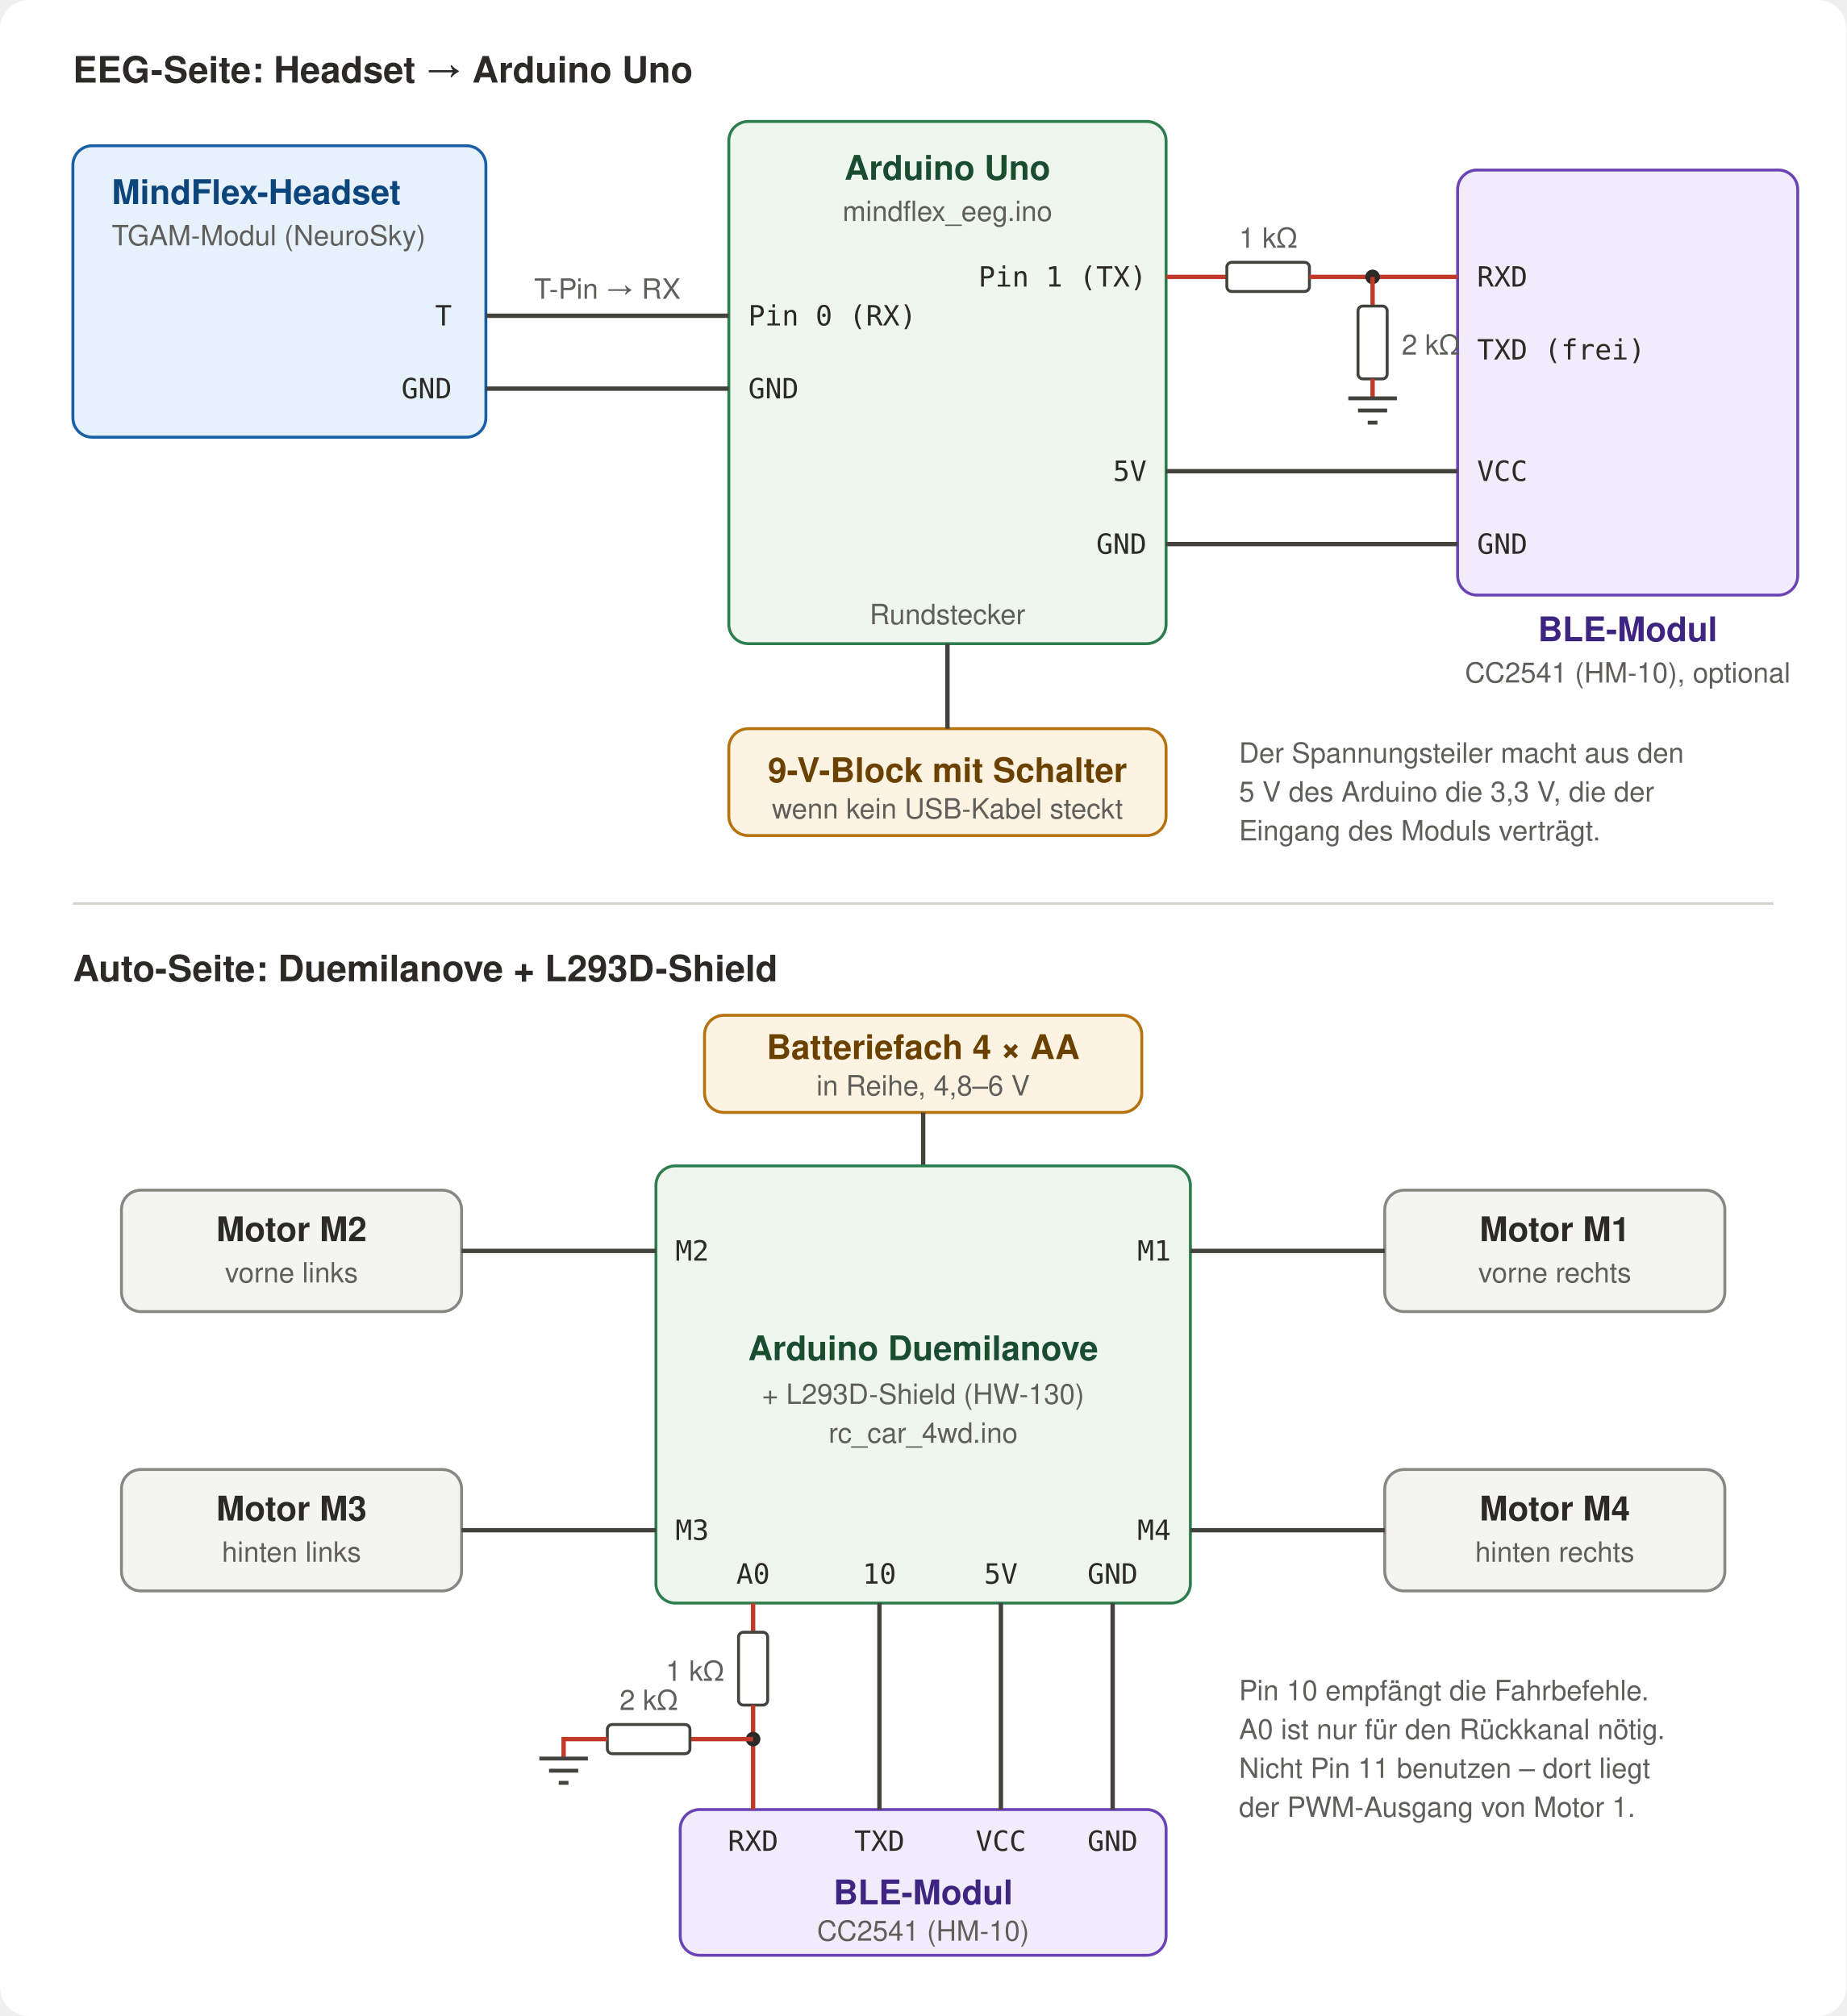
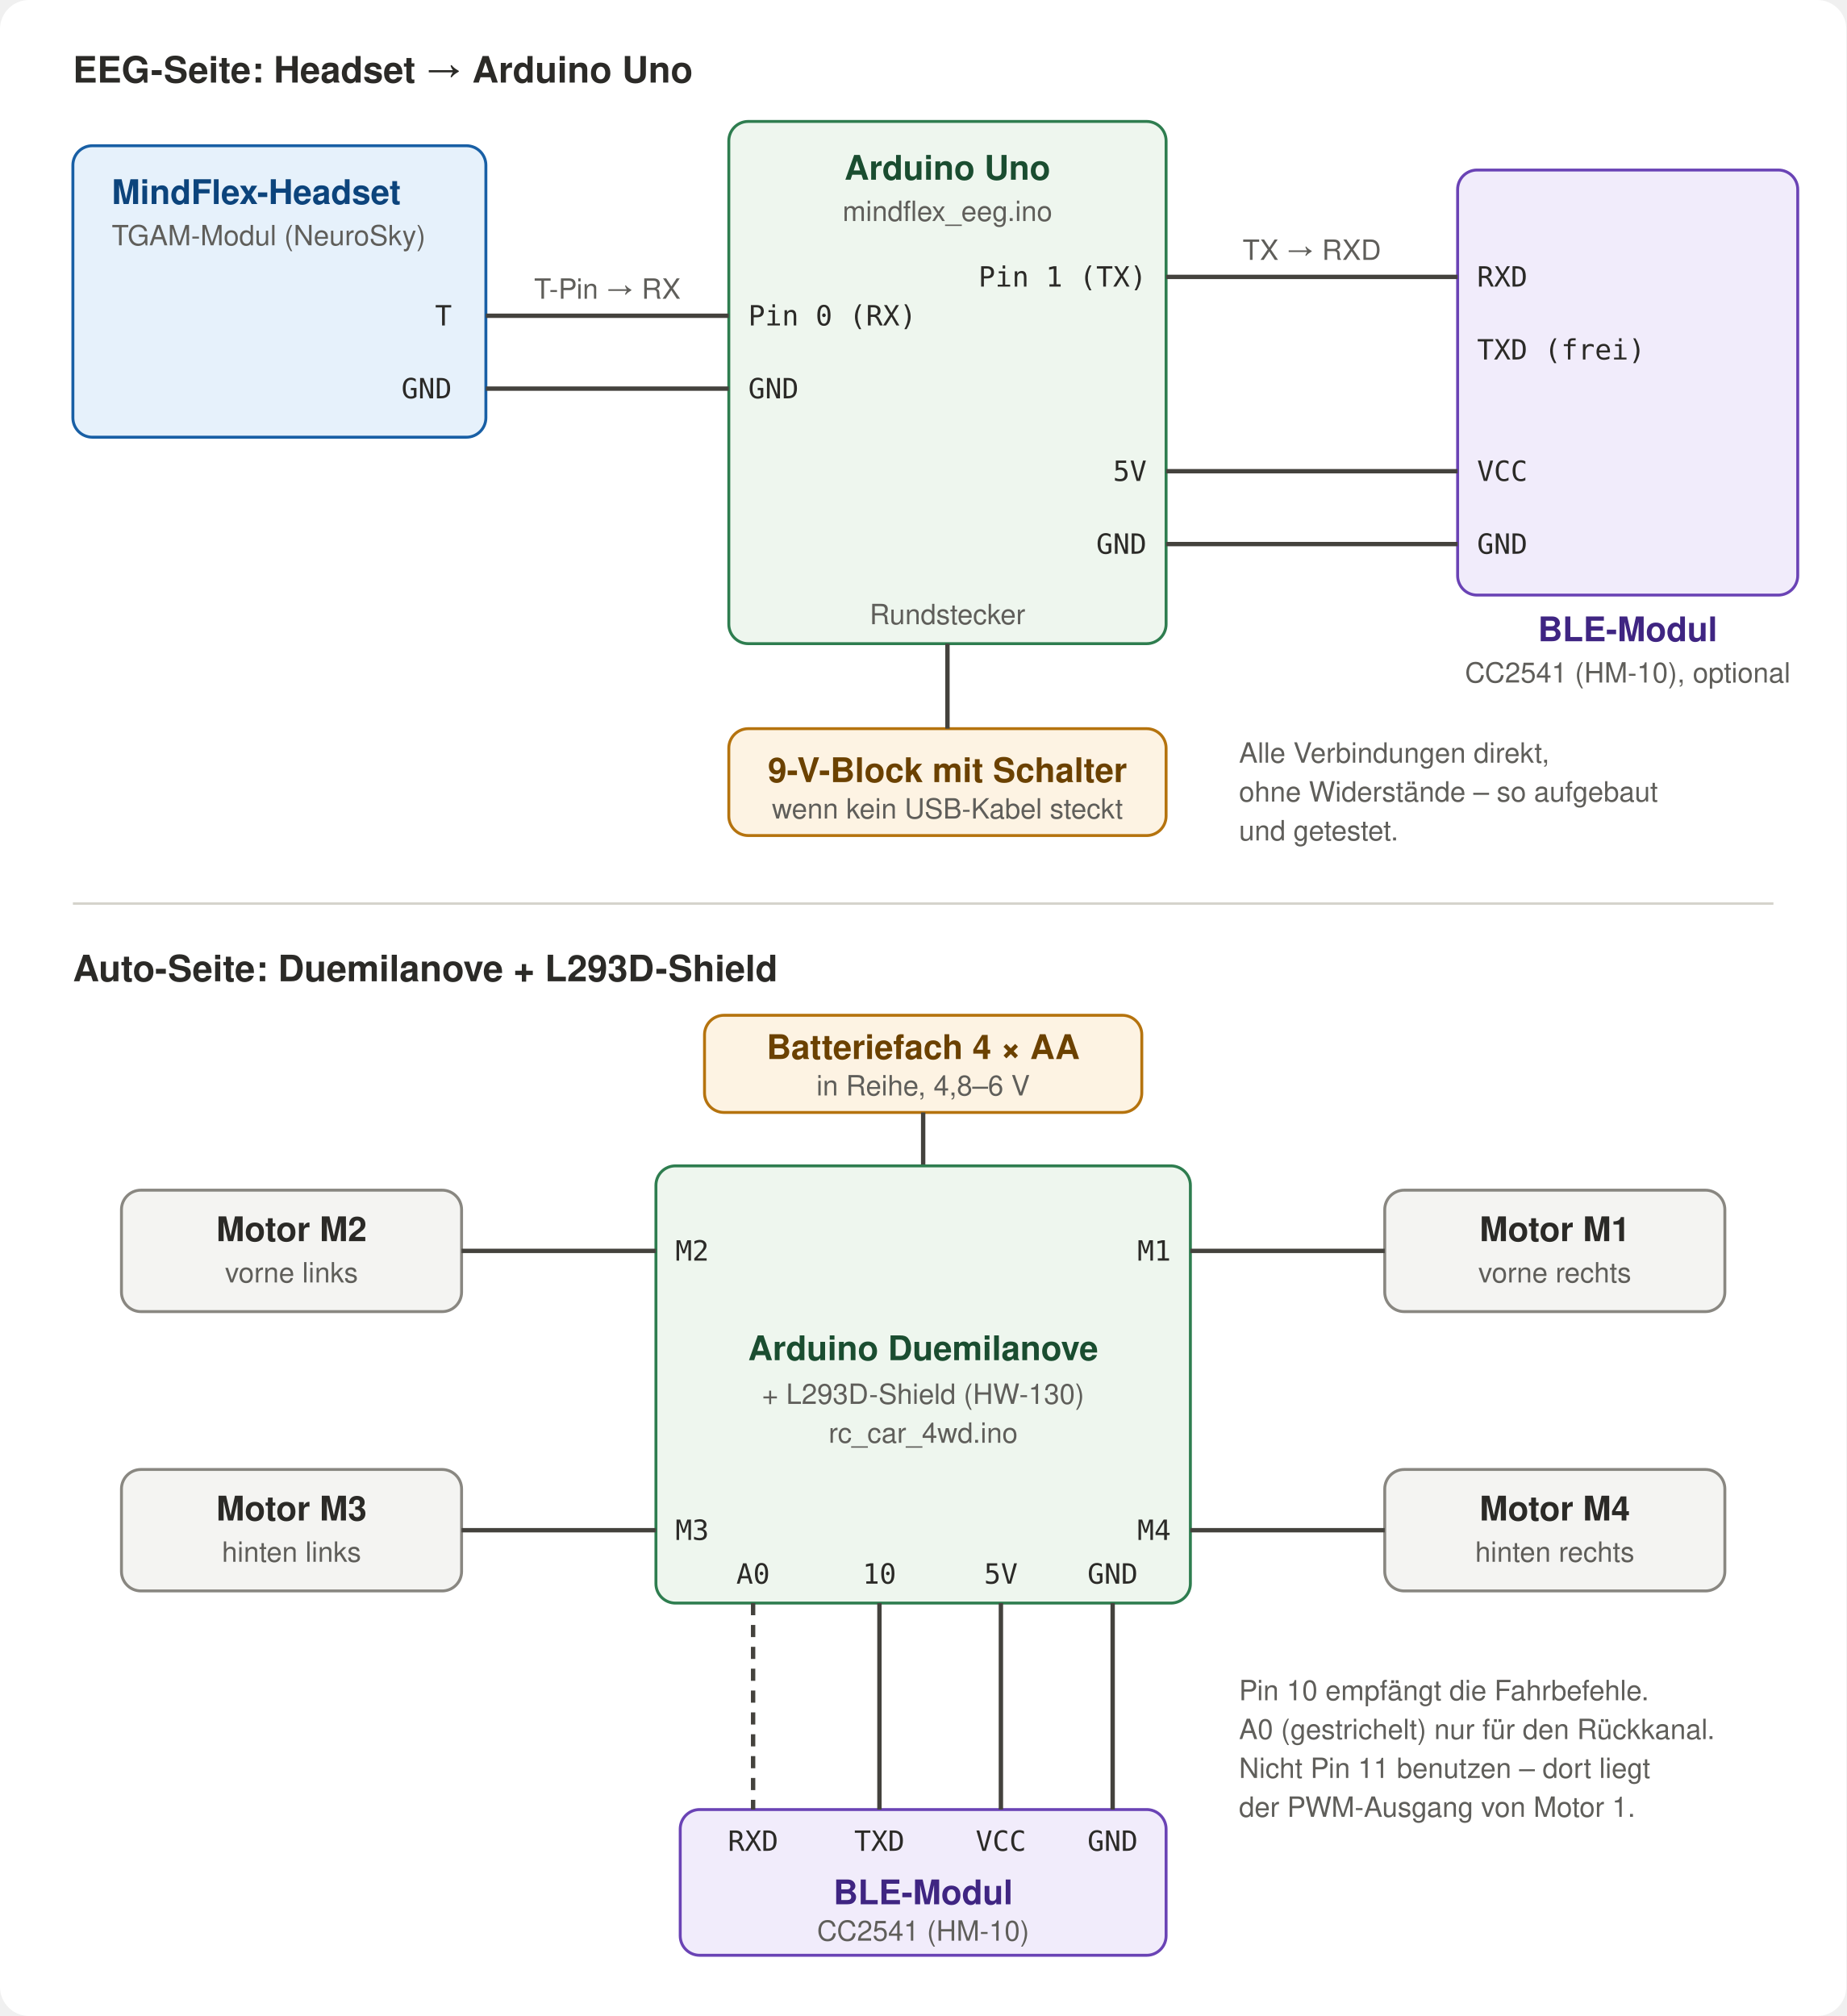
<svg xmlns="http://www.w3.org/2000/svg" viewBox="0 0 760 830" width="100%" role="img" font-family="-apple-system, BlinkMacSystemFont, 'Segoe UI', Helvetica, Arial, sans-serif">
  <style>
  .bg { fill: #ffffff; }
  .hw { fill: #e6f1fb; stroke: #185fa5; }
  .hw-t { fill: #0c447c; }
  .mc { fill: #eef6ee; stroke: #2e7d4f; }
  .mc-t { fill: #1a4d30; }
  .bt { fill: #f1ecfb; stroke: #6a43b5; }
  .bt-t { fill: #3f2582; }
  .pw { fill: #fdf3e3; stroke: #b5730e; }
  .pw-t { fill: #6b4100; }
  .mo { fill: #f4f4f2; stroke: #898781; }
  .mo-t { fill: #2b2a27; }
  .pin { fill: #2b2a27; }
  .sub { fill: #5f5e5a; }
  .w { stroke: #44423d; }
  .ws { stroke: #c0392b; }
  .res { fill: #ffffff; stroke: #44423d; }
  .sec { fill: #2b2a27; }
  .sep { stroke: #d5d3cc; }
  @media (prefers-color-scheme: dark) {
    .bg { fill: #0d1117; }
    .hw { fill: #0f2a44; stroke: #4c94d8; }
    .hw-t { fill: #cfe4f8; }
    .mc { fill: #10291a; stroke: #3fb871; }
    .mc-t { fill: #c9efd8; }
    .bt { fill: #251a3d; stroke: #9a7ae0; }
    .bt-t { fill: #e2d8f8; }
    .pw { fill: #33240a; stroke: #e0a040; }
    .pw-t { fill: #f6dcae; }
    .mo { fill: #1f2328; stroke: #8b949e; }
    .mo-t, .pin, .sec { fill: #e6edf3; }
    .sub { fill: #9da5ae; }
    .w { stroke: #c9d1d9; }
    .ws { stroke: #ff7b72; }
    .res { fill: #0d1117; stroke: #c9d1d9; }
    .sep { stroke: #30363d; }
  }
  rect { stroke-width: 1.2; }
  .t { font-size: 14px; font-weight: 600; }
  .s { font-size: 11.5px; }
  .p { font-size: 11.5px; font-family: ui-monospace, SFMono-Regular, Menlo, monospace; }
  .h { font-size: 15px; font-weight: 700; }
  .w, .ws { stroke-width: 1.8; fill: none; }
  .g line { stroke-width: 1.6; }
</style>
  <rect class="bg" x="0" y="0" width="760" height="830" rx="12" style="stroke:none" />
  <text class="h sec" x="30" y="34">EEG-Seite: Headset → Arduino Uno</text>
  <rect class="hw" x="30" y="60" width="170" height="120" rx="8" />
  <text class="t hw-t" x="46" y="84">MindFlex-Headset</text>
  <text class="s sub" x="46" y="101">TGAM-Modul (NeuroSky)</text>
  <text class="p pin" x="186" y="134" text-anchor="end">T</text>
  <text class="p pin" x="186" y="164" text-anchor="end">GND</text>
  <rect class="mc" x="300" y="50" width="180" height="215" rx="8" />
  <text class="t mc-t" x="390" y="74" text-anchor="middle">Arduino Uno</text>
  <text class="s sub" x="390" y="91" text-anchor="middle">mindflex_eeg.ino</text>
  <text class="p pin" x="308" y="134">Pin 0 (RX)</text>
  <text class="p pin" x="308" y="164">GND</text>
  <text class="p pin" x="472" y="118" text-anchor="end">Pin 1 (TX)</text>
  <text class="p pin" x="472" y="198" text-anchor="end">5V</text>
  <text class="p pin" x="472" y="228" text-anchor="end">GND</text>
  <text class="s sub" x="390" y="257" text-anchor="middle">Rundstecker</text>
  <line class="w" x1="200" y1="130" x2="300" y2="130" />
  <text class="s sub" x="250" y="123" text-anchor="middle">T-Pin → RX</text>
  <line class="w" x1="200" y1="160" x2="300" y2="160" />
  <rect class="bt" x="600" y="70" width="140" height="175" rx="8" />
  <text class="t bt-t" x="670" y="264" text-anchor="middle">BLE-Modul</text>
  <text class="s sub" x="670" y="281" text-anchor="middle">CC2541 (HM-10), optional</text>
  <text class="p pin" x="608" y="118">RXD</text>
  <text class="p pin" x="608" y="148">TXD  (frei)</text>
  <text class="p pin" x="608" y="198">VCC</text>
  <text class="p pin" x="608" y="228">GND</text>
-   <path class="ws" d="M480 114 L505 114" />
-   <rect class="res" x="505" y="108" width="34" height="12" rx="2" />
-   <text class="s sub" x="522" y="102" text-anchor="middle">1 kΩ</text>
-   <path class="ws" d="M539 114 L600 114" />
-   <circle cx="565" cy="114" r="3" class="pin" />
-   <path class="ws" d="M565 114 L565 126" />
-   <rect class="res" x="559" y="126" width="12" height="30" rx="2" />
-   <text class="s sub" x="577" y="146">2 kΩ</text>
-   <path class="ws" d="M565 156 L565 164" />
-   <g class="g">
-     <line class="w" x1="555" y1="164" x2="575" y2="164" />
-     <line class="w" x1="559" y1="169" x2="571" y2="169" />
-     <line class="w" x1="563" y1="174" x2="567" y2="174" />
-   </g>
+   <line class="w" x1="480" y1="114" x2="600" y2="114" />
+   <text class="s sub" x="540" y="107" text-anchor="middle">TX → RXD</text>
  <line class="w" x1="480" y1="194" x2="600" y2="194" />
  <line class="w" x1="480" y1="224" x2="600" y2="224" />
  <rect class="pw" x="300" y="300" width="180" height="44" rx="8" />
  <text class="t pw-t" x="390" y="322" text-anchor="middle">9-V-Block mit Schalter</text>
  <text class="s sub" x="390" y="337" text-anchor="middle">wenn kein USB-Kabel steckt</text>
  <line class="w" x1="390" y1="300" x2="390" y2="265" />
-   <text class="s sub" x="510" y="314">Der Spannungsteiler macht aus den</text>
-   <text class="s sub" x="510" y="330">5 V des Arduino die 3,3 V, die der</text>
-   <text class="s sub" x="510" y="346">Eingang des Moduls verträgt.</text>
+   <text class="s sub" x="510" y="314">Alle Verbindungen direkt,</text>
+   <text class="s sub" x="510" y="330">ohne Widerstände – so aufgebaut</text>
+   <text class="s sub" x="510" y="346">und getestet.</text>
  <line class="sep" x1="30" y1="372" x2="730" y2="372" stroke-width="1" />
  <text class="h sec" x="30" y="404">Auto-Seite: Duemilanove + L293D-Shield</text>
  <rect class="pw" x="290" y="418" width="180" height="40" rx="8" />
  <text class="t pw-t" x="380" y="436" text-anchor="middle">Batteriefach 4 × AA</text>
  <text class="s sub" x="380" y="451" text-anchor="middle">in Reihe, 4,8–6 V</text>
  <line class="w" x1="380" y1="458" x2="380" y2="480" />
  <rect class="mc" x="270" y="480" width="220" height="180" rx="8" />
  <text class="t mc-t" x="380" y="560" text-anchor="middle">Arduino Duemilanove</text>
  <text class="s sub" x="380" y="578" text-anchor="middle">+ L293D-Shield (HW-130)</text>
  <text class="s sub" x="380" y="594" text-anchor="middle">rc_car_4wd.ino</text>
  <text class="p pin" x="278" y="519">M2</text>
  <text class="p pin" x="278" y="634">M3</text>
  <text class="p pin" x="482" y="519" text-anchor="end">M1</text>
  <text class="p pin" x="482" y="634" text-anchor="end">M4</text>
  <text class="p pin" x="310" y="652" text-anchor="middle">A0</text>
  <text class="p pin" x="362" y="652" text-anchor="middle">10</text>
  <text class="p pin" x="412" y="652" text-anchor="middle">5V</text>
  <text class="p pin" x="458" y="652" text-anchor="middle">GND</text>
  <rect class="mo" x="50" y="490" width="140" height="50" rx="8" />
  <text class="t mo-t" x="120" y="511" text-anchor="middle">Motor M2</text>
  <text class="s sub" x="120" y="528" text-anchor="middle">vorne links</text>
  <rect class="mo" x="50" y="605" width="140" height="50" rx="8" />
  <text class="t mo-t" x="120" y="626" text-anchor="middle">Motor M3</text>
  <text class="s sub" x="120" y="643" text-anchor="middle">hinten links</text>
  <rect class="mo" x="570" y="490" width="140" height="50" rx="8" />
  <text class="t mo-t" x="640" y="511" text-anchor="middle">Motor M1</text>
  <text class="s sub" x="640" y="528" text-anchor="middle">vorne rechts</text>
  <rect class="mo" x="570" y="605" width="140" height="50" rx="8" />
  <text class="t mo-t" x="640" y="626" text-anchor="middle">Motor M4</text>
  <text class="s sub" x="640" y="643" text-anchor="middle">hinten rechts</text>
  <line class="w" x1="190" y1="515" x2="270" y2="515" />
  <line class="w" x1="190" y1="630" x2="270" y2="630" />
  <line class="w" x1="490" y1="515" x2="570" y2="515" />
  <line class="w" x1="490" y1="630" x2="570" y2="630" />
  <rect class="bt" x="280" y="745" width="200" height="60" rx="8" />
  <text class="p pin" x="310" y="762" text-anchor="middle">RXD</text>
  <text class="p pin" x="362" y="762" text-anchor="middle">TXD</text>
  <text class="p pin" x="412" y="762" text-anchor="middle">VCC</text>
  <text class="p pin" x="458" y="762" text-anchor="middle">GND</text>
  <text class="t bt-t" x="380" y="784" text-anchor="middle">BLE-Modul</text>
  <text class="s sub" x="380" y="799" text-anchor="middle">CC2541 (HM-10)</text>
  <line class="w" x1="362" y1="660" x2="362" y2="745" />
  <line class="w" x1="412" y1="660" x2="412" y2="745" />
  <line class="w" x1="458" y1="660" x2="458" y2="745" />
-   <path class="ws" d="M310 660 L310 672" />
-   <rect class="res" x="304" y="672" width="12" height="30" rx="2" />
-   <text class="s sub" x="298" y="692" text-anchor="end">1 kΩ</text>
-   <path class="ws" d="M310 702 L310 745" />
-   <circle cx="310" cy="716" r="3" class="pin" />
-   <path class="ws" d="M310 716 L284 716" />
-   <rect class="res" x="250" y="710" width="34" height="12" rx="2" />
-   <text class="s sub" x="267" y="704" text-anchor="middle">2 kΩ</text>
-   <path class="ws" d="M250 716 L232 716 L232 724" />
-   <g class="g">
-     <line class="w" x1="222" y1="724" x2="242" y2="724" />
-     <line class="w" x1="226" y1="729" x2="238" y2="729" />
-     <line class="w" x1="230" y1="734" x2="234" y2="734" />
-   </g>
+   <line class="w" x1="310" y1="660" x2="310" y2="745" stroke-dasharray="5 4" />
  <text class="s sub" x="510" y="700">Pin 10 empfängt die Fahrbefehle.</text>
-   <text class="s sub" x="510" y="716">A0 ist nur für den Rückkanal nötig.</text>
+   <text class="s sub" x="510" y="716">A0 (gestrichelt) nur für den Rückkanal.</text>
  <text class="s sub" x="510" y="732">Nicht Pin 11 benutzen – dort liegt</text>
  <text class="s sub" x="510" y="748">der PWM-Ausgang von Motor 1.</text>
</svg>
